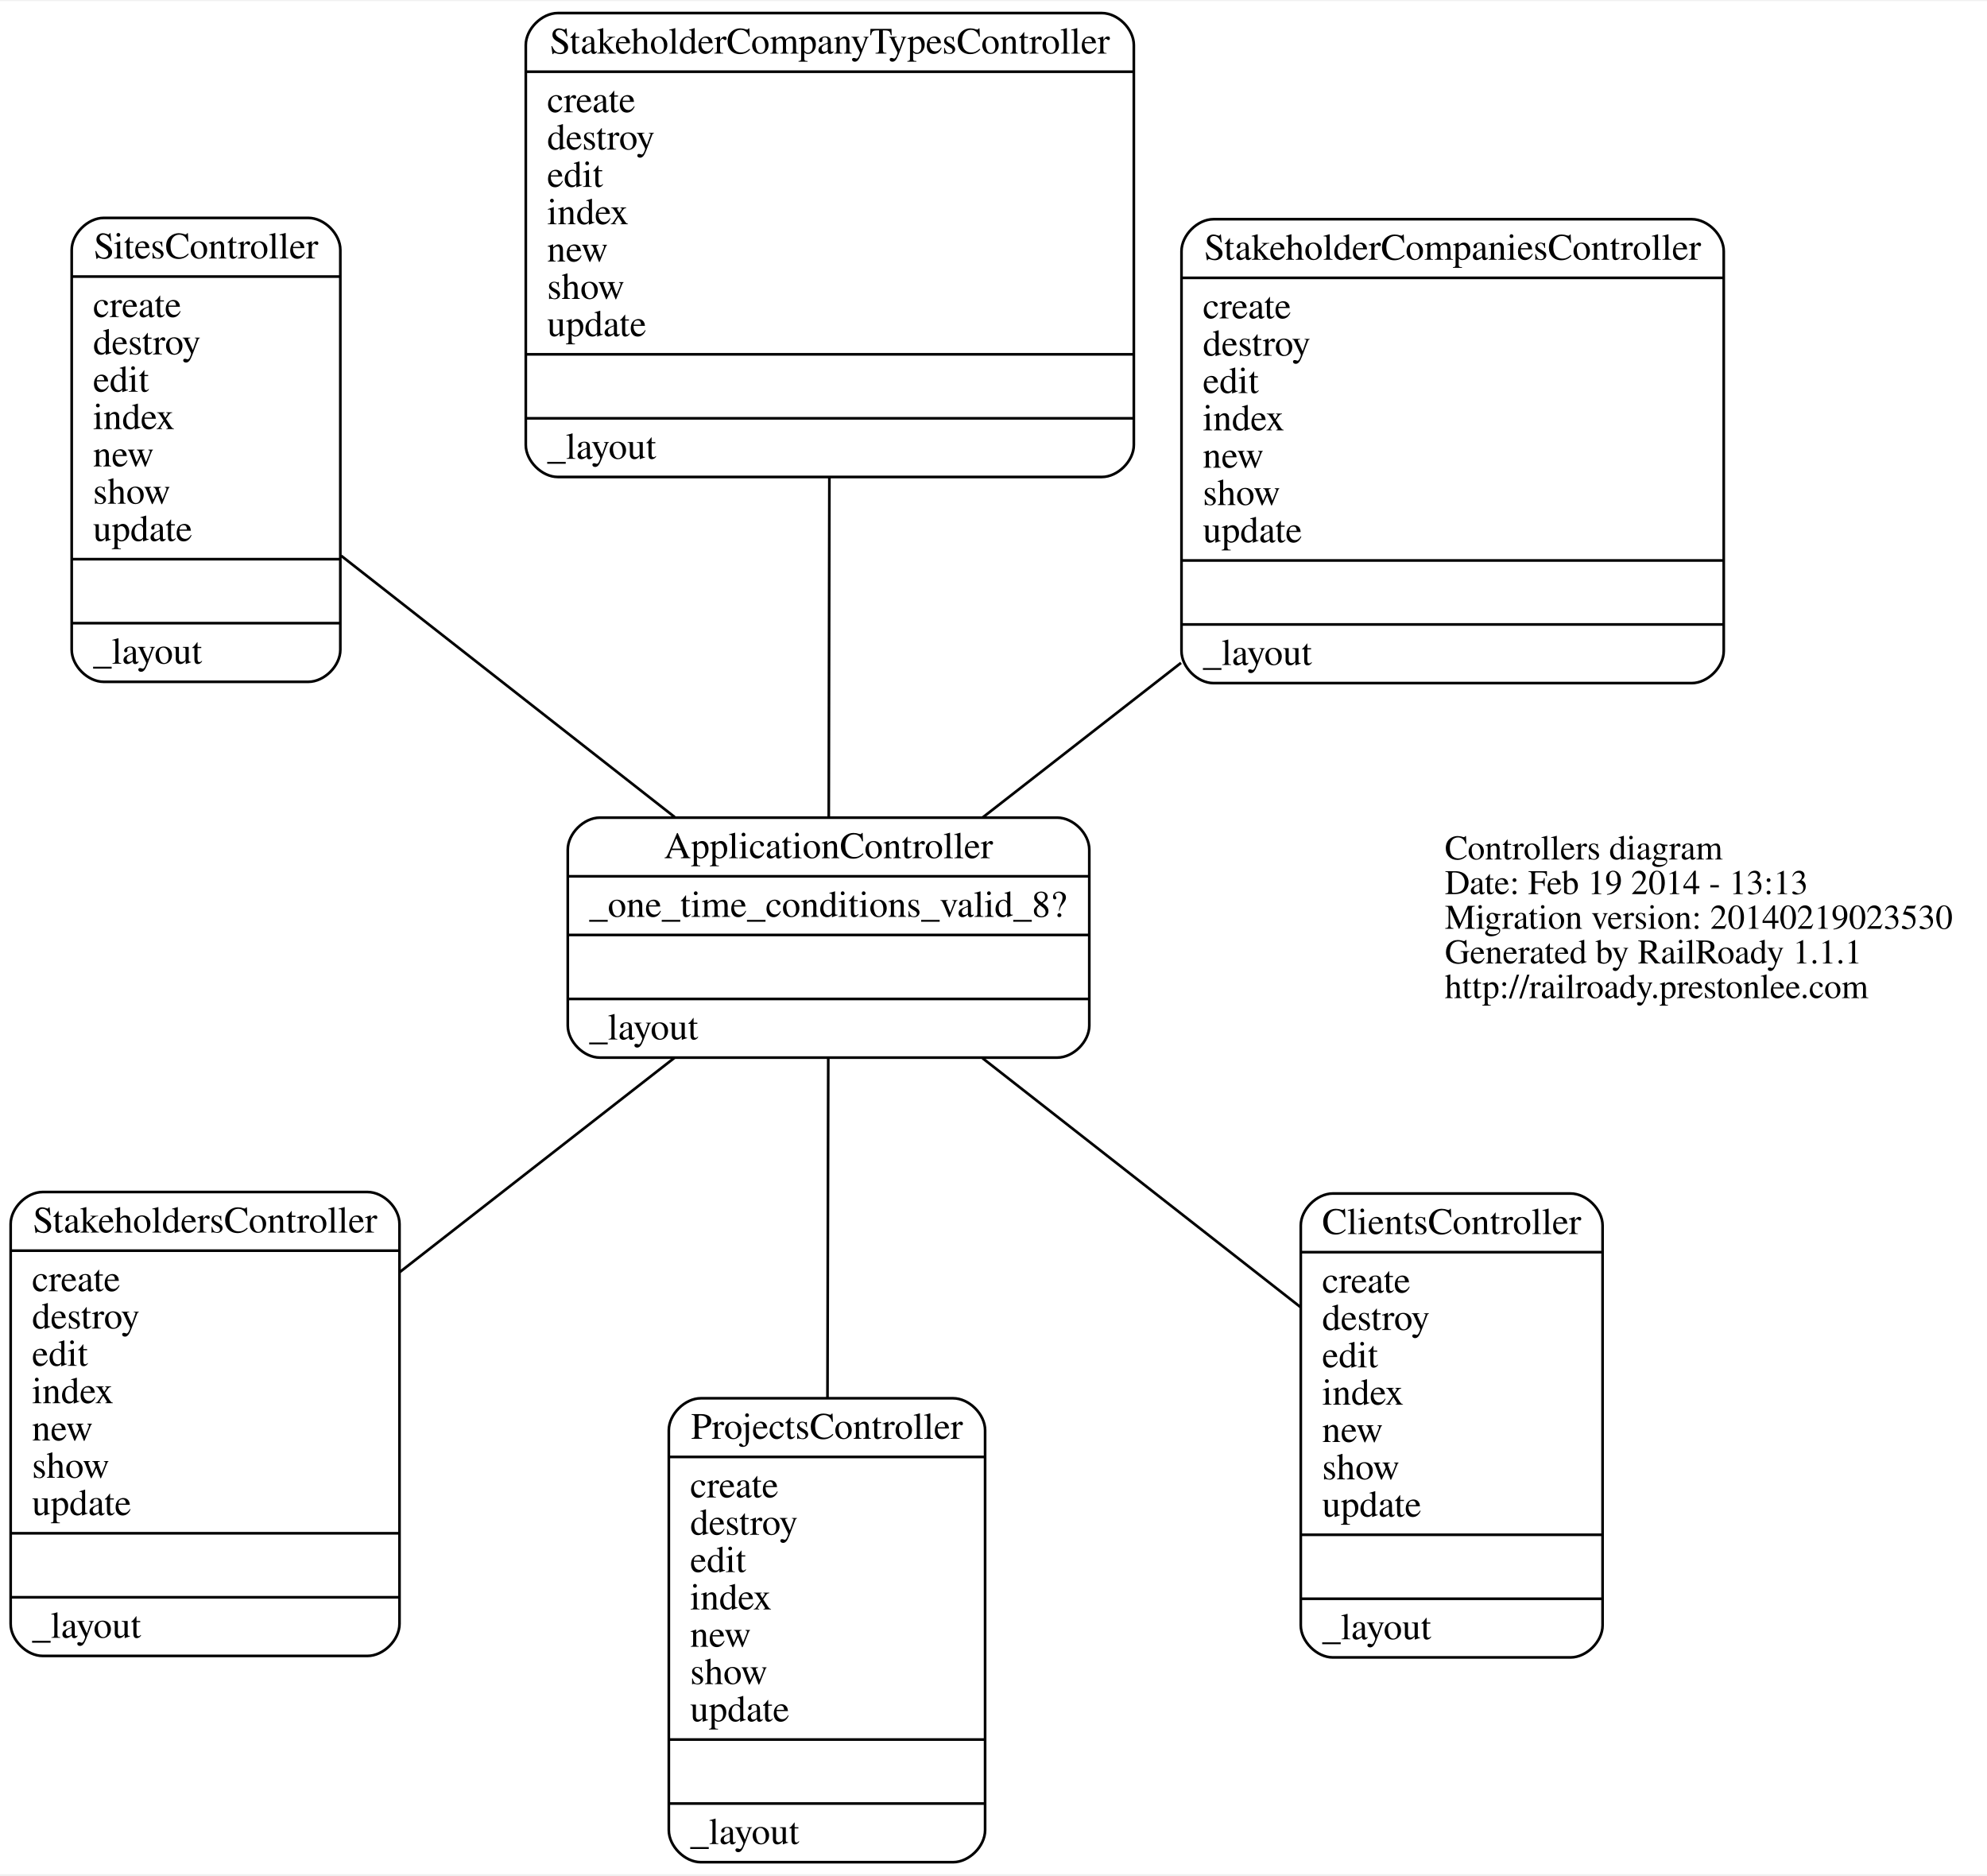
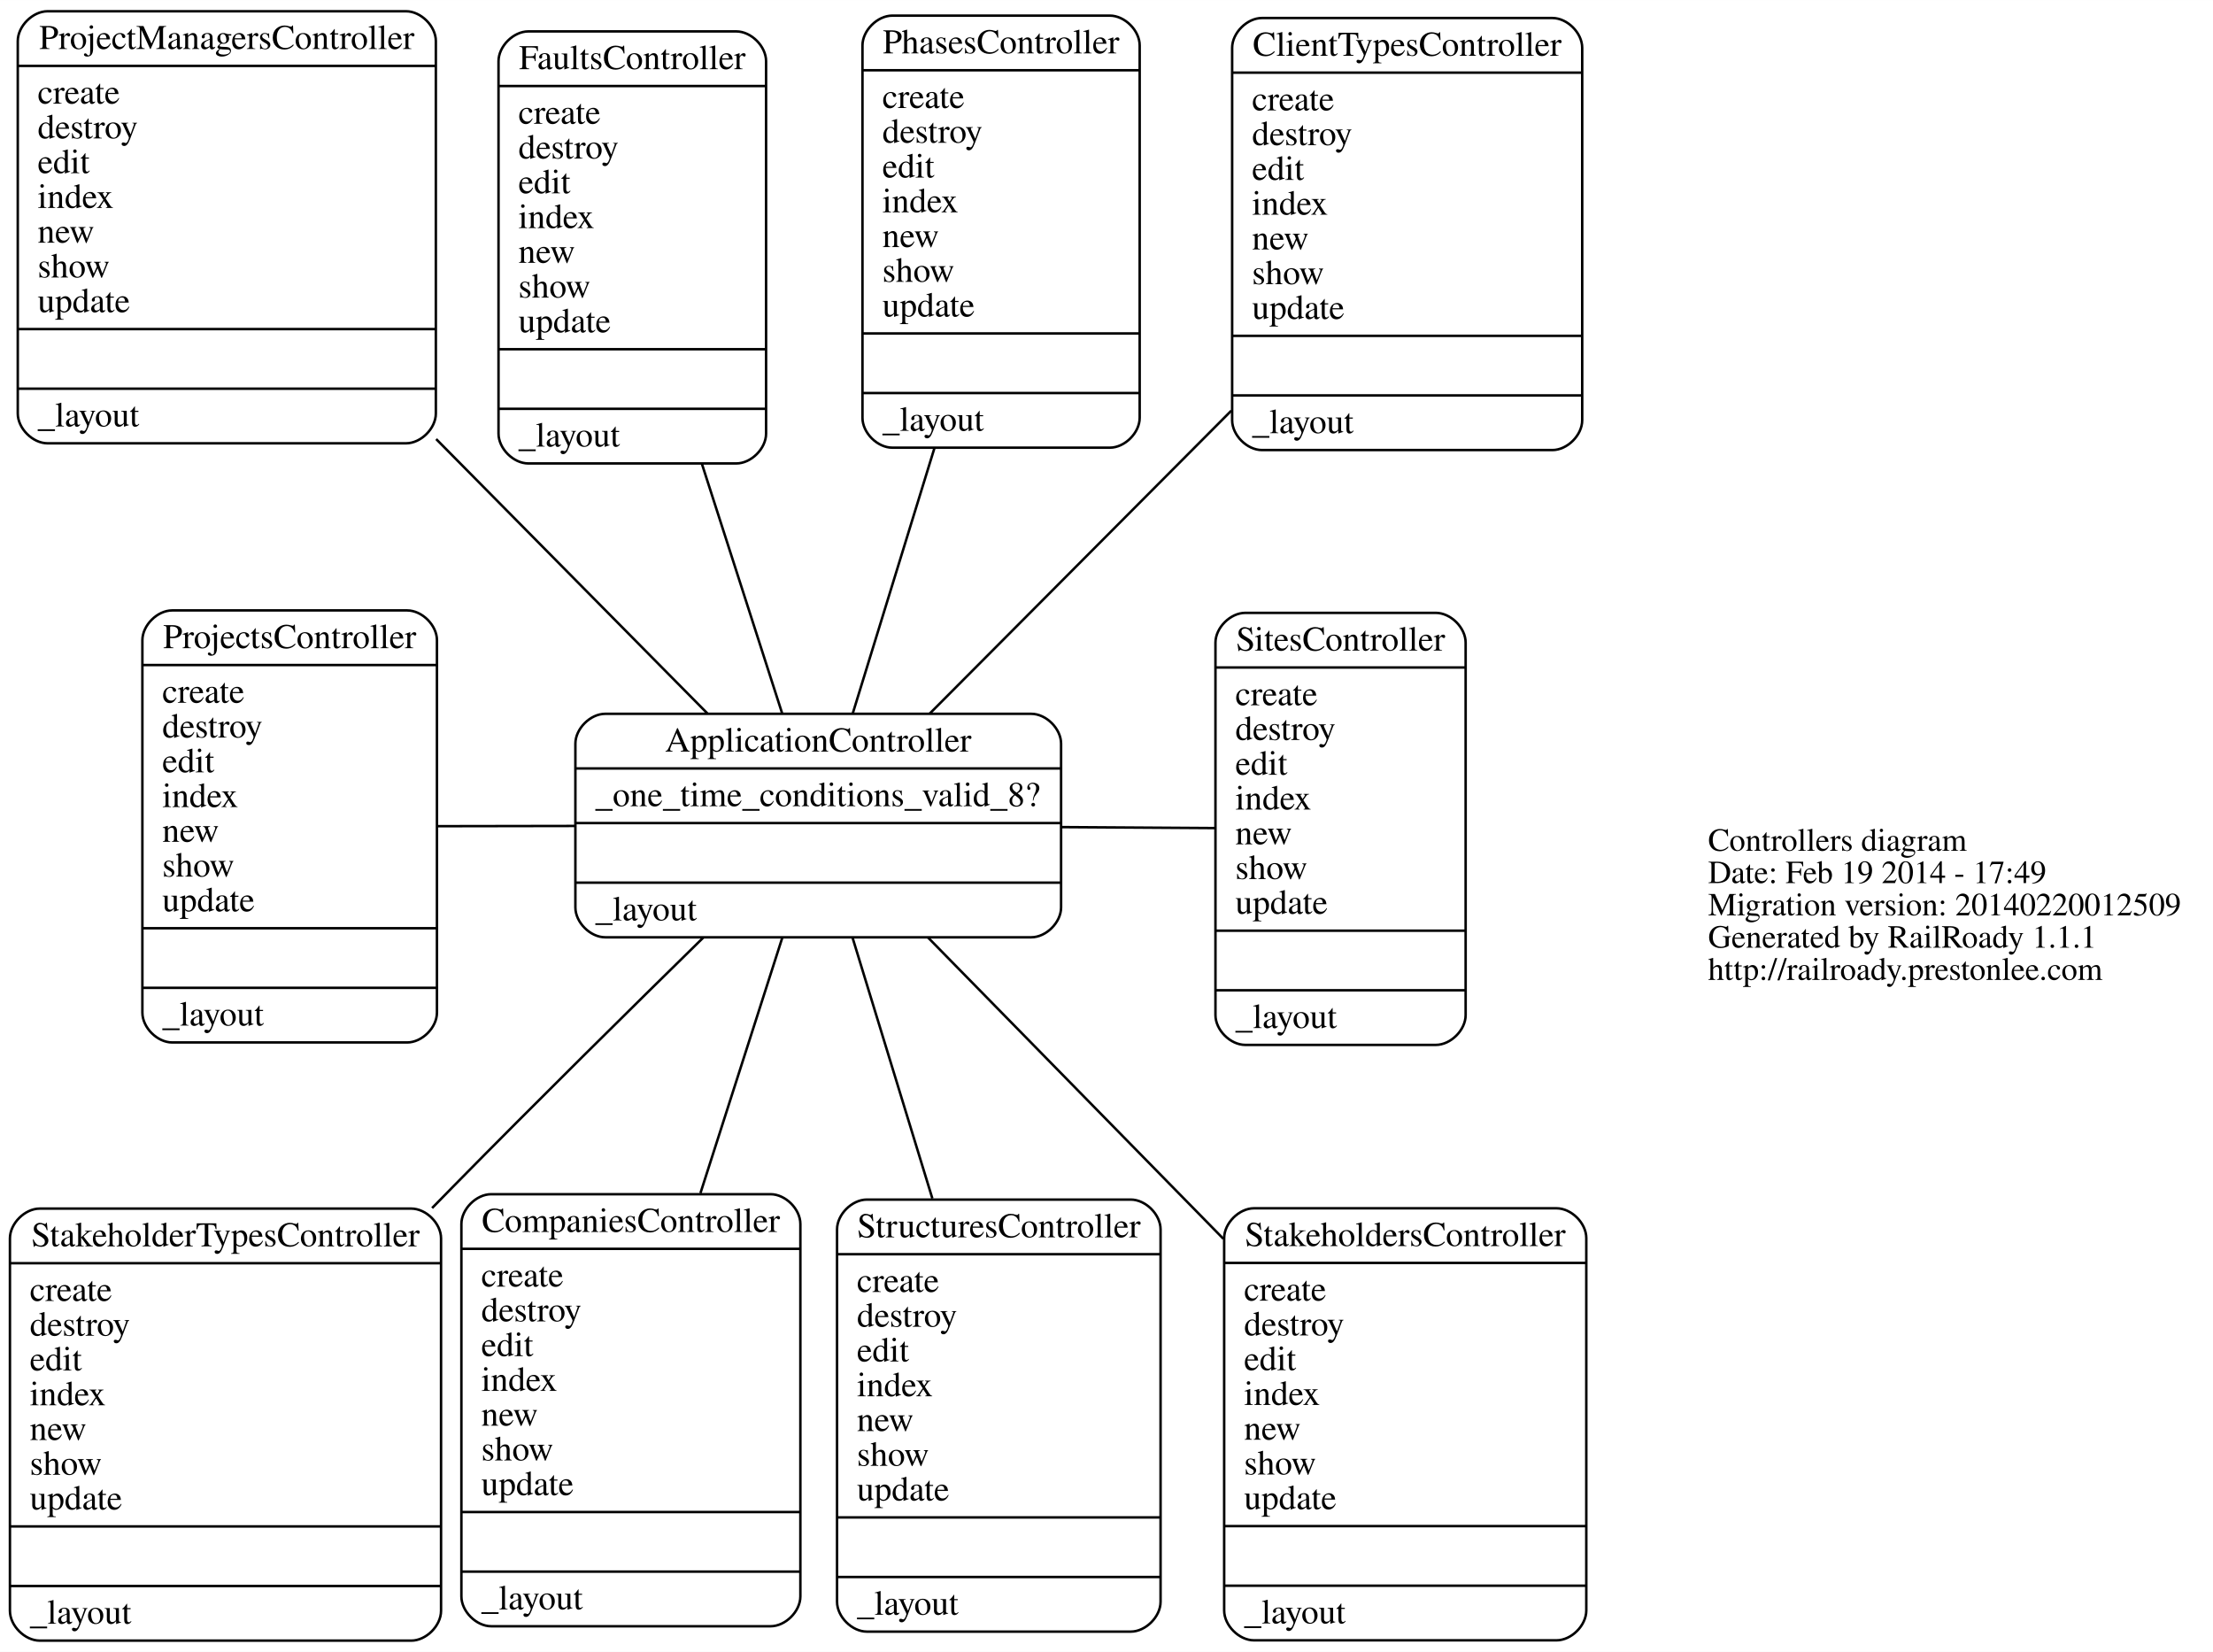
- <svg xmlns="http://www.w3.org/2000/svg" width="745pt" height="703pt" viewBox="0.00 0.00 745.38 702.56">
-   <g id="graph0" class="graph" transform="scale(1 1) rotate(0) translate(4 698.557)">
-     <polygon fill="white" stroke="none" points="-4,4 -4,-698.557 741.375,-698.557 741.375,4 -4,4" />
+ <svg xmlns="http://www.w3.org/2000/svg" width="891pt" height="665pt" viewBox="0.00 0.00 891.38 665.21">
+   <g id="graph0" class="graph" transform="scale(1 1) rotate(0) translate(4 661.21)">
+     <polygon fill="white" stroke="none" points="-4,4 -4,-661.21 887.375,-661.21 887.375,4 -4,4" />
    <g id="node1" class="node">
-       <text text-anchor="start" x="538" y="-376.6" font-family="Times,serif" font-size="13.00">Controllers diagram</text>
-       <text text-anchor="start" x="538" y="-363.6" font-family="Times,serif" font-size="13.00">Date: Feb 19 2014 - 13:13</text>
-       <text text-anchor="start" x="538" y="-350.6" font-family="Times,serif" font-size="13.00">Migration version: 20140219023530</text>
-       <text text-anchor="start" x="538" y="-337.6" font-family="Times,serif" font-size="13.00">Generated by RailRoady 1.1.1</text>
-       <text text-anchor="start" x="538" y="-324.6" font-family="Times,serif" font-size="13.00">http://railroady.prestonlee.com</text>
+       <text text-anchor="start" x="684" y="-318.6" font-family="Times,serif" font-size="13.00">Controllers diagram</text>
+       <text text-anchor="start" x="684" y="-305.6" font-family="Times,serif" font-size="13.00">Date: Feb 19 2014 - 17:49</text>
+       <text text-anchor="start" x="684" y="-292.6" font-family="Times,serif" font-size="13.00">Migration version: 20140220012509</text>
+       <text text-anchor="start" x="684" y="-279.6" font-family="Times,serif" font-size="13.00">Generated by RailRoady 1.1.1</text>
+       <text text-anchor="start" x="684" y="-266.6" font-family="Times,serif" font-size="13.00">http://railroady.prestonlee.com</text>
    </g>
    <g id="node2" class="node">
-       <path fill="none" stroke="black" d="M220.989,-302.279C220.989,-302.279 392.624,-302.279 392.624,-302.279 398.624,-302.279 404.624,-308.279 404.624,-314.279 404.624,-314.279 404.624,-380.279 404.624,-380.279 404.624,-386.279 398.624,-392.279 392.624,-392.279 392.624,-392.279 220.989,-392.279 220.989,-392.279 214.989,-392.279 208.989,-386.279 208.989,-380.279 208.989,-380.279 208.989,-314.279 208.989,-314.279 208.989,-308.279 214.989,-302.279 220.989,-302.279" />
-       <text text-anchor="middle" x="306.806" y="-377.079" font-family="Times,serif" font-size="14.00">ApplicationController</text>
-       <polyline fill="none" stroke="black" points="208.989,-370.279 404.624,-370.279 " />
-       <text text-anchor="start" x="216.989" y="-355.079" font-family="Times,serif" font-size="14.00">_one_time_conditions_valid_8?</text>
-       <polyline fill="none" stroke="black" points="208.989,-348.279 404.624,-348.279 " />
-       <polyline fill="none" stroke="black" points="208.989,-324.279 404.624,-324.279 " />
-       <text text-anchor="start" x="216.989" y="-309.079" font-family="Times,serif" font-size="14.00">_layout</text>
+       <path fill="none" stroke="black" d="M239.761,-283.764C239.761,-283.764 411.396,-283.764 411.396,-283.764 417.396,-283.764 423.396,-289.764 423.396,-295.764 423.396,-295.764 423.396,-361.764 423.396,-361.764 423.396,-367.764 417.396,-373.764 411.396,-373.764 411.396,-373.764 239.761,-373.764 239.761,-373.764 233.761,-373.764 227.761,-367.764 227.761,-361.764 227.761,-361.764 227.761,-295.764 227.761,-295.764 227.761,-289.764 233.761,-283.764 239.761,-283.764" />
+       <text text-anchor="middle" x="325.578" y="-358.564" font-family="Times,serif" font-size="14.00">ApplicationController</text>
+       <polyline fill="none" stroke="black" points="227.761,-351.764 423.396,-351.764 " />
+       <text text-anchor="start" x="235.761" y="-336.564" font-family="Times,serif" font-size="14.00">_one_time_conditions_valid_8?</text>
+       <polyline fill="none" stroke="black" points="227.761,-329.764 423.396,-329.764 " />
+       <polyline fill="none" stroke="black" points="227.761,-305.764 423.396,-305.764 " />
+       <text text-anchor="start" x="235.761" y="-290.564" font-family="Times,serif" font-size="14.00">_layout</text>
    </g>
    <g id="node3" class="node">
-       <path fill="none" stroke="black" d="M495.961,-77.303C495.961,-77.303 585.175,-77.303 585.175,-77.303 591.175,-77.303 597.175,-83.303 597.175,-89.303 597.175,-89.303 597.175,-239.303 597.175,-239.303 597.175,-245.303 591.175,-251.303 585.175,-251.303 585.175,-251.303 495.961,-251.303 495.961,-251.303 489.961,-251.303 483.961,-245.303 483.961,-239.303 483.961,-239.303 483.961,-89.303 483.961,-89.303 483.961,-83.303 489.961,-77.303 495.961,-77.303" />
-       <text text-anchor="middle" x="540.568" y="-236.103" font-family="Times,serif" font-size="14.00">ClientsController</text>
-       <polyline fill="none" stroke="black" points="483.961,-229.303 597.175,-229.303 " />
-       <text text-anchor="start" x="491.961" y="-214.103" font-family="Times,serif" font-size="14.00">create</text>
-       <text text-anchor="start" x="491.961" y="-200.103" font-family="Times,serif" font-size="14.00">destroy</text>
-       <text text-anchor="start" x="491.961" y="-186.103" font-family="Times,serif" font-size="14.00">edit</text>
-       <text text-anchor="start" x="491.961" y="-172.103" font-family="Times,serif" font-size="14.00">index</text>
-       <text text-anchor="start" x="491.961" y="-158.103" font-family="Times,serif" font-size="14.00">new</text>
-       <text text-anchor="start" x="491.961" y="-144.103" font-family="Times,serif" font-size="14.00">show</text>
-       <text text-anchor="start" x="491.961" y="-130.103" font-family="Times,serif" font-size="14.00">update</text>
-       <polyline fill="none" stroke="black" points="483.961,-123.303 597.175,-123.303 " />
-       <polyline fill="none" stroke="black" points="483.961,-99.303 597.175,-99.303 " />
-       <text text-anchor="start" x="491.961" y="-84.103" font-family="Times,serif" font-size="14.00">_layout</text>
+       <path fill="none" stroke="black" d="M504.299,-479.99C504.299,-479.99 621.301,-479.99 621.301,-479.99 627.301,-479.99 633.301,-485.99 633.301,-491.99 633.301,-491.99 633.301,-641.99 633.301,-641.99 633.301,-647.99 627.301,-653.99 621.301,-653.99 621.301,-653.99 504.299,-653.99 504.299,-653.99 498.299,-653.99 492.299,-647.99 492.299,-641.99 492.299,-641.99 492.299,-491.99 492.299,-491.99 492.299,-485.99 498.299,-479.99 504.299,-479.99" />
+       <text text-anchor="middle" x="562.8" y="-638.79" font-family="Times,serif" font-size="14.00">ClientTypesController</text>
+       <polyline fill="none" stroke="black" points="492.299,-631.99 633.301,-631.99 " />
+       <text text-anchor="start" x="500.299" y="-616.79" font-family="Times,serif" font-size="14.00">create</text>
+       <text text-anchor="start" x="500.299" y="-602.79" font-family="Times,serif" font-size="14.00">destroy</text>
+       <text text-anchor="start" x="500.299" y="-588.79" font-family="Times,serif" font-size="14.00">edit</text>
+       <text text-anchor="start" x="500.299" y="-574.79" font-family="Times,serif" font-size="14.00">index</text>
+       <text text-anchor="start" x="500.299" y="-560.79" font-family="Times,serif" font-size="14.00">new</text>
+       <text text-anchor="start" x="500.299" y="-546.79" font-family="Times,serif" font-size="14.00">show</text>
+       <text text-anchor="start" x="500.299" y="-532.79" font-family="Times,serif" font-size="14.00">update</text>
+       <polyline fill="none" stroke="black" points="492.299,-525.99 633.301,-525.99 " />
+       <polyline fill="none" stroke="black" points="492.299,-501.99 633.301,-501.99 " />
+       <text text-anchor="start" x="500.299" y="-486.79" font-family="Times,serif" font-size="14.00">_layout</text>
    </g>
    <g id="edge1" class="edge">
-       <path fill="none" stroke="black" d="M364.59,-302.049C400.96,-273.581 447.689,-237.004 483.853,-208.697" />
+       <path fill="none" stroke="black" d="M370.477,-373.852C404.729,-408.249 452.569,-456.292 491.965,-495.855" />
    </g>
    <g id="node4" class="node">
-       <path fill="none" stroke="black" d="M258.892,-0.5C258.892,-0.5 353.54,-0.5 353.54,-0.5 359.54,-0.5 365.54,-6.5 365.54,-12.5 365.54,-12.5 365.54,-162.5 365.54,-162.5 365.54,-168.5 359.54,-174.5 353.54,-174.5 353.54,-174.5 258.892,-174.5 258.892,-174.5 252.892,-174.5 246.892,-168.5 246.892,-162.5 246.892,-162.5 246.892,-12.5 246.892,-12.5 246.892,-6.5 252.892,-0.5 258.892,-0.5" />
-       <text text-anchor="middle" x="306.216" y="-159.3" font-family="Times,serif" font-size="14.00">ProjectsController</text>
-       <polyline fill="none" stroke="black" points="246.892,-152.5 365.54,-152.5 " />
-       <text text-anchor="start" x="254.892" y="-137.3" font-family="Times,serif" font-size="14.00">create</text>
-       <text text-anchor="start" x="254.892" y="-123.3" font-family="Times,serif" font-size="14.00">destroy</text>
-       <text text-anchor="start" x="254.892" y="-109.3" font-family="Times,serif" font-size="14.00">edit</text>
-       <text text-anchor="start" x="254.892" y="-95.3" font-family="Times,serif" font-size="14.00">index</text>
-       <text text-anchor="start" x="254.892" y="-81.3" font-family="Times,serif" font-size="14.00">new</text>
-       <text text-anchor="start" x="254.892" y="-67.3" font-family="Times,serif" font-size="14.00">show</text>
-       <text text-anchor="start" x="254.892" y="-53.3" font-family="Times,serif" font-size="14.00">update</text>
-       <polyline fill="none" stroke="black" points="246.892,-46.5 365.54,-46.5 " />
-       <polyline fill="none" stroke="black" points="246.892,-22.5 365.54,-22.5 " />
-       <text text-anchor="start" x="254.892" y="-7.3" font-family="Times,serif" font-size="14.00">_layout</text>
+       <path fill="none" stroke="black" d="M193.846,-6.292C193.846,-6.292 306.384,-6.292 306.384,-6.292 312.384,-6.292 318.384,-12.292 318.384,-18.292 318.384,-18.292 318.384,-168.292 318.384,-168.292 318.384,-174.292 312.384,-180.292 306.384,-180.292 306.384,-180.292 193.846,-180.292 193.846,-180.292 187.846,-180.292 181.846,-174.292 181.846,-168.292 181.846,-168.292 181.846,-18.292 181.846,-18.292 181.846,-12.292 187.846,-6.292 193.846,-6.292" />
+       <text text-anchor="middle" x="250.115" y="-165.092" font-family="Times,serif" font-size="14.00">CompaniesController</text>
+       <polyline fill="none" stroke="black" points="181.846,-158.292 318.384,-158.292 " />
+       <text text-anchor="start" x="189.846" y="-143.092" font-family="Times,serif" font-size="14.00">create</text>
+       <text text-anchor="start" x="189.846" y="-129.092" font-family="Times,serif" font-size="14.00">destroy</text>
+       <text text-anchor="start" x="189.846" y="-115.092" font-family="Times,serif" font-size="14.00">edit</text>
+       <text text-anchor="start" x="189.846" y="-101.092" font-family="Times,serif" font-size="14.00">index</text>
+       <text text-anchor="start" x="189.846" y="-87.092" font-family="Times,serif" font-size="14.00">new</text>
+       <text text-anchor="start" x="189.846" y="-73.092" font-family="Times,serif" font-size="14.00">show</text>
+       <text text-anchor="start" x="189.846" y="-59.092" font-family="Times,serif" font-size="14.00">update</text>
+       <polyline fill="none" stroke="black" points="181.846,-52.292 318.384,-52.292 " />
+       <polyline fill="none" stroke="black" points="181.846,-28.292 318.384,-28.292 " />
+       <text text-anchor="start" x="189.846" y="-13.092" font-family="Times,serif" font-size="14.00">_layout</text>
    </g>
    <g id="edge2" class="edge">
-       <path fill="none" stroke="black" d="M306.704,-302.029C306.624,-266.995 306.511,-217.411 306.414,-174.737" />
+       <path fill="none" stroke="black" d="M311.118,-283.641C301.788,-254.529 289.344,-215.699 278.129,-180.705" />
    </g>
    <g id="node5" class="node">
-       <path fill="none" stroke="black" d="M34.897,-443.225C34.897,-443.225 111.669,-443.225 111.669,-443.225 117.669,-443.225 123.669,-449.225 123.669,-455.225 123.669,-455.225 123.669,-605.225 123.669,-605.225 123.669,-611.225 117.669,-617.225 111.669,-617.225 111.669,-617.225 34.897,-617.225 34.897,-617.225 28.897,-617.225 22.897,-611.225 22.897,-605.225 22.897,-605.225 22.897,-455.225 22.897,-455.225 22.897,-449.225 28.897,-443.225 34.897,-443.225" />
-       <text text-anchor="middle" x="73.283" y="-602.025" font-family="Times,serif" font-size="14.00">SitesController</text>
-       <polyline fill="none" stroke="black" points="22.897,-595.225 123.669,-595.225 " />
-       <text text-anchor="start" x="30.897" y="-580.025" font-family="Times,serif" font-size="14.00">create</text>
-       <text text-anchor="start" x="30.897" y="-566.025" font-family="Times,serif" font-size="14.00">destroy</text>
-       <text text-anchor="start" x="30.897" y="-552.025" font-family="Times,serif" font-size="14.00">edit</text>
-       <text text-anchor="start" x="30.897" y="-538.025" font-family="Times,serif" font-size="14.00">index</text>
-       <text text-anchor="start" x="30.897" y="-524.025" font-family="Times,serif" font-size="14.00">new</text>
-       <text text-anchor="start" x="30.897" y="-510.025" font-family="Times,serif" font-size="14.00">show</text>
-       <text text-anchor="start" x="30.897" y="-496.025" font-family="Times,serif" font-size="14.00">update</text>
-       <polyline fill="none" stroke="black" points="22.897,-489.225 123.669,-489.225 " />
-       <polyline fill="none" stroke="black" points="22.897,-465.225 123.669,-465.225 " />
-       <text text-anchor="start" x="30.897" y="-450.025" font-family="Times,serif" font-size="14.00">_layout</text>
+       <path fill="none" stroke="black" d="M208.798,-474.6C208.798,-474.6 292.57,-474.6 292.57,-474.6 298.57,-474.6 304.57,-480.6 304.57,-486.6 304.57,-486.6 304.57,-636.6 304.57,-636.6 304.57,-642.6 298.57,-648.6 292.57,-648.6 292.57,-648.6 208.798,-648.6 208.798,-648.6 202.798,-648.6 196.798,-642.6 196.798,-636.6 196.798,-636.6 196.798,-486.6 196.798,-486.6 196.798,-480.6 202.798,-474.6 208.798,-474.6" />
+       <text text-anchor="middle" x="250.684" y="-633.4" font-family="Times,serif" font-size="14.00">FaultsController</text>
+       <polyline fill="none" stroke="black" points="196.798,-626.6 304.57,-626.6 " />
+       <text text-anchor="start" x="204.798" y="-611.4" font-family="Times,serif" font-size="14.00">create</text>
+       <text text-anchor="start" x="204.798" y="-597.4" font-family="Times,serif" font-size="14.00">destroy</text>
+       <text text-anchor="start" x="204.798" y="-583.4" font-family="Times,serif" font-size="14.00">edit</text>
+       <text text-anchor="start" x="204.798" y="-569.4" font-family="Times,serif" font-size="14.00">index</text>
+       <text text-anchor="start" x="204.798" y="-555.4" font-family="Times,serif" font-size="14.00">new</text>
+       <text text-anchor="start" x="204.798" y="-541.4" font-family="Times,serif" font-size="14.00">show</text>
+       <text text-anchor="start" x="204.798" y="-527.4" font-family="Times,serif" font-size="14.00">update</text>
+       <polyline fill="none" stroke="black" points="196.798,-520.6 304.57,-520.6 " />
+       <polyline fill="none" stroke="black" points="196.798,-496.6 304.57,-496.6 " />
+       <text text-anchor="start" x="204.798" y="-481.4" font-family="Times,serif" font-size="14.00">_layout</text>
    </g>
    <g id="edge3" class="edge">
-       <path fill="none" stroke="black" d="M249.082,-392.501C210.723,-422.552 160.829,-461.64 123.999,-490.493" />
+       <path fill="none" stroke="black" d="M311.049,-373.933C301.861,-402.498 289.682,-440.362 278.67,-474.595" />
    </g>
    <g id="node6" class="node">
-       <path fill="none" stroke="black" d="M451.215,-442.74C451.215,-442.74 630.622,-442.74 630.622,-442.74 636.622,-442.74 642.622,-448.74 642.622,-454.74 642.622,-454.74 642.622,-604.74 642.622,-604.74 642.622,-610.74 636.622,-616.74 630.622,-616.74 630.622,-616.74 451.215,-616.74 451.215,-616.74 445.215,-616.74 439.215,-610.74 439.215,-604.74 439.215,-604.74 439.215,-454.74 439.215,-454.74 439.215,-448.74 445.215,-442.74 451.215,-442.74" />
-       <text text-anchor="middle" x="540.918" y="-601.54" font-family="Times,serif" font-size="14.00">StakeholderCompaniesController</text>
-       <polyline fill="none" stroke="black" points="439.215,-594.74 642.622,-594.74 " />
-       <text text-anchor="start" x="447.215" y="-579.54" font-family="Times,serif" font-size="14.00">create</text>
-       <text text-anchor="start" x="447.215" y="-565.54" font-family="Times,serif" font-size="14.00">destroy</text>
-       <text text-anchor="start" x="447.215" y="-551.54" font-family="Times,serif" font-size="14.00">edit</text>
-       <text text-anchor="start" x="447.215" y="-537.54" font-family="Times,serif" font-size="14.00">index</text>
-       <text text-anchor="start" x="447.215" y="-523.54" font-family="Times,serif" font-size="14.00">new</text>
-       <text text-anchor="start" x="447.215" y="-509.54" font-family="Times,serif" font-size="14.00">show</text>
-       <text text-anchor="start" x="447.215" y="-495.54" font-family="Times,serif" font-size="14.00">update</text>
-       <polyline fill="none" stroke="black" points="439.215,-488.74 642.622,-488.74 " />
-       <polyline fill="none" stroke="black" points="439.215,-464.74 642.622,-464.74 " />
-       <text text-anchor="start" x="447.215" y="-449.54" font-family="Times,serif" font-size="14.00">_layout</text>
+       <path fill="none" stroke="black" d="M355.396,-480.953C355.396,-480.953 443.052,-480.953 443.052,-480.953 449.052,-480.953 455.052,-486.953 455.052,-492.953 455.052,-492.953 455.052,-642.953 455.052,-642.953 455.052,-648.953 449.052,-654.953 443.052,-654.953 443.052,-654.953 355.396,-654.953 355.396,-654.953 349.396,-654.953 343.396,-648.953 343.396,-642.953 343.396,-642.953 343.396,-492.953 343.396,-492.953 343.396,-486.953 349.396,-480.953 355.396,-480.953" />
+       <text text-anchor="middle" x="399.224" y="-639.753" font-family="Times,serif" font-size="14.00">PhasesController</text>
+       <polyline fill="none" stroke="black" points="343.396,-632.953 455.052,-632.953 " />
+       <text text-anchor="start" x="351.396" y="-617.753" font-family="Times,serif" font-size="14.00">create</text>
+       <text text-anchor="start" x="351.396" y="-603.753" font-family="Times,serif" font-size="14.00">destroy</text>
+       <text text-anchor="start" x="351.396" y="-589.753" font-family="Times,serif" font-size="14.00">edit</text>
+       <text text-anchor="start" x="351.396" y="-575.753" font-family="Times,serif" font-size="14.00">index</text>
+       <text text-anchor="start" x="351.396" y="-561.753" font-family="Times,serif" font-size="14.00">new</text>
+       <text text-anchor="start" x="351.396" y="-547.753" font-family="Times,serif" font-size="14.00">show</text>
+       <text text-anchor="start" x="351.396" y="-533.753" font-family="Times,serif" font-size="14.00">update</text>
+       <polyline fill="none" stroke="black" points="343.396,-526.953 455.052,-526.953 " />
+       <polyline fill="none" stroke="black" points="343.396,-502.953 455.052,-502.953 " />
+       <text text-anchor="start" x="351.396" y="-487.753" font-family="Times,serif" font-size="14.00">_layout</text>
    </g>
    <g id="edge4" class="edge">
-       <path fill="none" stroke="black" d="M364.677,-392.382C387.154,-409.9 413.582,-430.497 439.037,-450.336" />
+       <path fill="none" stroke="black" d="M339.517,-374.034C348.775,-404.101 361.229,-444.552 372.368,-480.729" />
    </g>
    <g id="node7" class="node">
-       <path fill="none" stroke="black" d="M205.239,-520.057C205.239,-520.057 409.331,-520.057 409.331,-520.057 415.331,-520.057 421.331,-526.057 421.331,-532.057 421.331,-532.057 421.331,-682.057 421.331,-682.057 421.331,-688.057 415.331,-694.057 409.331,-694.057 409.331,-694.057 205.239,-694.057 205.239,-694.057 199.239,-694.057 193.239,-688.057 193.239,-682.057 193.239,-682.057 193.239,-532.057 193.239,-532.057 193.239,-526.057 199.239,-520.057 205.239,-520.057" />
-       <text text-anchor="middle" x="307.285" y="-678.857" font-family="Times,serif" font-size="14.00">StakeholderCompanyTypesController</text>
-       <polyline fill="none" stroke="black" points="193.239,-672.057 421.331,-672.057 " />
-       <text text-anchor="start" x="201.239" y="-656.857" font-family="Times,serif" font-size="14.00">create</text>
-       <text text-anchor="start" x="201.239" y="-642.857" font-family="Times,serif" font-size="14.00">destroy</text>
-       <text text-anchor="start" x="201.239" y="-628.857" font-family="Times,serif" font-size="14.00">edit</text>
-       <text text-anchor="start" x="201.239" y="-614.857" font-family="Times,serif" font-size="14.00">index</text>
-       <text text-anchor="start" x="201.239" y="-600.857" font-family="Times,serif" font-size="14.00">new</text>
-       <text text-anchor="start" x="201.239" y="-586.857" font-family="Times,serif" font-size="14.00">show</text>
-       <text text-anchor="start" x="201.239" y="-572.857" font-family="Times,serif" font-size="14.00">update</text>
-       <polyline fill="none" stroke="black" points="193.239,-566.057 421.331,-566.057 " />
-       <polyline fill="none" stroke="black" points="193.239,-542.057 421.331,-542.057 " />
-       <text text-anchor="start" x="201.239" y="-526.857" font-family="Times,serif" font-size="14.00">_layout</text>
+       <path fill="none" stroke="black" d="M15.156,-482.71C15.156,-482.71 159.556,-482.71 159.556,-482.71 165.556,-482.71 171.556,-488.71 171.556,-494.71 171.556,-494.71 171.556,-644.71 171.556,-644.71 171.556,-650.71 165.556,-656.71 159.556,-656.71 159.556,-656.71 15.156,-656.71 15.156,-656.71 9.156,-656.71 3.156,-650.71 3.156,-644.71 3.156,-644.71 3.156,-494.71 3.156,-494.71 3.156,-488.71 9.156,-482.71 15.156,-482.71" />
+       <text text-anchor="middle" x="87.356" y="-641.51" font-family="Times,serif" font-size="14.00">ProjectManagersController</text>
+       <polyline fill="none" stroke="black" points="3.156,-634.71 171.556,-634.71 " />
+       <text text-anchor="start" x="11.156" y="-619.51" font-family="Times,serif" font-size="14.00">create</text>
+       <text text-anchor="start" x="11.156" y="-605.51" font-family="Times,serif" font-size="14.00">destroy</text>
+       <text text-anchor="start" x="11.156" y="-591.51" font-family="Times,serif" font-size="14.00">edit</text>
+       <text text-anchor="start" x="11.156" y="-577.51" font-family="Times,serif" font-size="14.00">index</text>
+       <text text-anchor="start" x="11.156" y="-563.51" font-family="Times,serif" font-size="14.00">new</text>
+       <text text-anchor="start" x="11.156" y="-549.51" font-family="Times,serif" font-size="14.00">show</text>
+       <text text-anchor="start" x="11.156" y="-535.51" font-family="Times,serif" font-size="14.00">update</text>
+       <polyline fill="none" stroke="black" points="3.156,-528.71 171.556,-528.71 " />
+       <polyline fill="none" stroke="black" points="3.156,-504.71 171.556,-504.71 " />
+       <text text-anchor="start" x="11.156" y="-489.51" font-family="Times,serif" font-size="14.00">_layout</text>
    </g>
    <g id="edge5" class="edge">
-       <path fill="none" stroke="black" d="M306.89,-392.529C306.954,-427.562 307.046,-477.146 307.125,-519.821" />
+       <path fill="none" stroke="black" d="M281.05,-373.801C250.346,-404.857 208.577,-447.103 171.688,-484.414" />
    </g>
    <g id="node8" class="node">
-       <path fill="none" stroke="black" d="M12,-77.864C12,-77.864 133.862,-77.864 133.862,-77.864 139.862,-77.864 145.862,-83.864 145.862,-89.864 145.862,-89.864 145.862,-239.864 145.862,-239.864 145.862,-245.864 139.862,-251.864 133.862,-251.864 133.862,-251.864 12,-251.864 12,-251.864 6,-251.864 5.68434e-14,-245.864 5.68434e-14,-239.864 5.68434e-14,-239.864 5.68434e-14,-89.864 5.68434e-14,-89.864 5.68434e-14,-83.864 6,-77.864 12,-77.864" />
-       <text text-anchor="middle" x="72.931" y="-236.664" font-family="Times,serif" font-size="14.00">StakeholdersController</text>
-       <polyline fill="none" stroke="black" points="5.68434e-14,-229.864 145.862,-229.864 " />
-       <text text-anchor="start" x="8" y="-214.664" font-family="Times,serif" font-size="14.00">create</text>
-       <text text-anchor="start" x="8" y="-200.664" font-family="Times,serif" font-size="14.00">destroy</text>
-       <text text-anchor="start" x="8" y="-186.664" font-family="Times,serif" font-size="14.00">edit</text>
-       <text text-anchor="start" x="8" y="-172.664" font-family="Times,serif" font-size="14.00">index</text>
-       <text text-anchor="start" x="8" y="-158.664" font-family="Times,serif" font-size="14.00">new</text>
-       <text text-anchor="start" x="8" y="-144.664" font-family="Times,serif" font-size="14.00">show</text>
-       <text text-anchor="start" x="8" y="-130.664" font-family="Times,serif" font-size="14.00">update</text>
-       <polyline fill="none" stroke="black" points="5.68434e-14,-123.864 145.862,-123.864 " />
-       <polyline fill="none" stroke="black" points="5.68434e-14,-99.864 145.862,-99.864 " />
-       <text text-anchor="start" x="8" y="-84.664" font-family="Times,serif" font-size="14.00">_layout</text>
+       <path fill="none" stroke="black" d="M65.353,-241.409C65.353,-241.409 160.001,-241.409 160.001,-241.409 166.001,-241.409 172.001,-247.409 172.001,-253.409 172.001,-253.409 172.001,-403.409 172.001,-403.409 172.001,-409.409 166.001,-415.409 160.001,-415.409 160.001,-415.409 65.353,-415.409 65.353,-415.409 59.352,-415.409 53.352,-409.409 53.352,-403.409 53.352,-403.409 53.352,-253.409 53.352,-253.409 53.352,-247.409 59.352,-241.409 65.353,-241.409" />
+       <text text-anchor="middle" x="112.677" y="-400.209" font-family="Times,serif" font-size="14.00">ProjectsController</text>
+       <polyline fill="none" stroke="black" points="53.352,-393.409 172.001,-393.409 " />
+       <text text-anchor="start" x="61.352" y="-378.209" font-family="Times,serif" font-size="14.00">create</text>
+       <text text-anchor="start" x="61.352" y="-364.209" font-family="Times,serif" font-size="14.00">destroy</text>
+       <text text-anchor="start" x="61.352" y="-350.209" font-family="Times,serif" font-size="14.00">edit</text>
+       <text text-anchor="start" x="61.352" y="-336.209" font-family="Times,serif" font-size="14.00">index</text>
+       <text text-anchor="start" x="61.352" y="-322.209" font-family="Times,serif" font-size="14.00">new</text>
+       <text text-anchor="start" x="61.352" y="-308.209" font-family="Times,serif" font-size="14.00">show</text>
+       <text text-anchor="start" x="61.352" y="-294.209" font-family="Times,serif" font-size="14.00">update</text>
+       <polyline fill="none" stroke="black" points="53.352,-287.409 172.001,-287.409 " />
+       <polyline fill="none" stroke="black" points="53.352,-263.409 172.001,-263.409 " />
+       <text text-anchor="start" x="61.352" y="-248.209" font-family="Times,serif" font-size="14.00">_layout</text>
    </g>
    <g id="edge6" class="edge">
-       <path fill="none" stroke="black" d="M248.995,-302.188C217.883,-277.922 179.194,-247.746 146.014,-221.866" />
+       <path fill="none" stroke="black" d="M227.54,-328.601C208.66,-328.569 189.425,-328.537 172.23,-328.509" />
+     </g>
+     <g id="node9" class="node">
+       <path fill="none" stroke="black" d="M497.577,-240.423C497.577,-240.423 574.349,-240.423 574.349,-240.423 580.349,-240.423 586.349,-246.423 586.349,-252.423 586.349,-252.423 586.349,-402.423 586.349,-402.423 586.349,-408.423 580.349,-414.423 574.349,-414.423 574.349,-414.423 497.577,-414.423 497.577,-414.423 491.577,-414.423 485.577,-408.423 485.577,-402.423 485.577,-402.423 485.577,-252.423 485.577,-252.423 485.577,-246.423 491.577,-240.423 497.577,-240.423" />
+       <text text-anchor="middle" x="535.963" y="-399.223" font-family="Times,serif" font-size="14.00">SitesController</text>
+       <polyline fill="none" stroke="black" points="485.577,-392.423 586.349,-392.423 " />
+       <text text-anchor="start" x="493.577" y="-377.223" font-family="Times,serif" font-size="14.00">create</text>
+       <text text-anchor="start" x="493.577" y="-363.223" font-family="Times,serif" font-size="14.00">destroy</text>
+       <text text-anchor="start" x="493.577" y="-349.223" font-family="Times,serif" font-size="14.00">edit</text>
+       <text text-anchor="start" x="493.577" y="-335.223" font-family="Times,serif" font-size="14.00">index</text>
+       <text text-anchor="start" x="493.577" y="-321.223" font-family="Times,serif" font-size="14.00">new</text>
+       <text text-anchor="start" x="493.577" y="-307.223" font-family="Times,serif" font-size="14.00">show</text>
+       <text text-anchor="start" x="493.577" y="-293.223" font-family="Times,serif" font-size="14.00">update</text>
+       <polyline fill="none" stroke="black" points="485.577,-286.423 586.349,-286.423 " />
+       <polyline fill="none" stroke="black" points="485.577,-262.423 586.349,-262.423 " />
+       <text text-anchor="start" x="493.577" y="-247.223" font-family="Times,serif" font-size="14.00">_layout</text>
+     </g>
+     <g id="edge7" class="edge">
+       <path fill="none" stroke="black" d="M423.687,-328.139C445.112,-328.002 466.931,-327.863 485.567,-327.744" />
+     </g>
+     <g id="node10" class="node">
+       <path fill="none" stroke="black" d="M12,-0.5C12,-0.5 161.65,-0.5 161.65,-0.5 167.65,-0.5 173.65,-6.5 173.65,-12.5 173.65,-12.5 173.65,-162.5 173.65,-162.5 173.65,-168.5 167.65,-174.5 161.65,-174.5 161.65,-174.5 12,-174.5 12,-174.5 6,-174.5 0,-168.5 0,-162.5 0,-162.5 0,-12.5 0,-12.5 0,-6.5 6,-0.5 12,-0.5" />
+       <text text-anchor="middle" x="86.825" y="-159.3" font-family="Times,serif" font-size="14.00">StakeholderTypesController</text>
+       <polyline fill="none" stroke="black" points="0,-152.5 173.65,-152.5 " />
+       <text text-anchor="start" x="8" y="-137.3" font-family="Times,serif" font-size="14.00">create</text>
+       <text text-anchor="start" x="8" y="-123.3" font-family="Times,serif" font-size="14.00">destroy</text>
+       <text text-anchor="start" x="8" y="-109.3" font-family="Times,serif" font-size="14.00">edit</text>
+       <text text-anchor="start" x="8" y="-95.3" font-family="Times,serif" font-size="14.00">index</text>
+       <text text-anchor="start" x="8" y="-81.3" font-family="Times,serif" font-size="14.00">new</text>
+       <text text-anchor="start" x="8" y="-67.3" font-family="Times,serif" font-size="14.00">show</text>
+       <text text-anchor="start" x="8" y="-53.3" font-family="Times,serif" font-size="14.00">update</text>
+       <polyline fill="none" stroke="black" points="0,-46.5 173.65,-46.5 " />
+       <polyline fill="none" stroke="black" points="0,-22.5 173.65,-22.5 " />
+       <text text-anchor="start" x="8" y="-7.3" font-family="Times,serif" font-size="14.00">_layout</text>
+     </g>
+     <g id="edge8" class="edge">
+       <path fill="none" stroke="black" d="M279.256,-283.615C250.166,-255.102 211.976,-217.377 178.646,-183.492 175.816,-180.614 172.944,-177.682 170.048,-174.715" />
+     </g>
+     <g id="node11" class="node">
+       <path fill="none" stroke="black" d="M501.087,-0.622C501.087,-0.622 622.949,-0.622 622.949,-0.622 628.949,-0.622 634.949,-6.622 634.949,-12.622 634.949,-12.622 634.949,-162.622 634.949,-162.622 634.949,-168.622 628.949,-174.622 622.949,-174.622 622.949,-174.622 501.087,-174.622 501.087,-174.622 495.087,-174.622 489.087,-168.622 489.087,-162.622 489.087,-162.622 489.087,-12.622 489.087,-12.622 489.087,-6.622 495.087,-0.622 501.087,-0.622" />
+       <text text-anchor="middle" x="562.018" y="-159.422" font-family="Times,serif" font-size="14.00">StakeholdersController</text>
+       <polyline fill="none" stroke="black" points="489.087,-152.622 634.949,-152.622 " />
+       <text text-anchor="start" x="497.087" y="-137.422" font-family="Times,serif" font-size="14.00">create</text>
+       <text text-anchor="start" x="497.087" y="-123.422" font-family="Times,serif" font-size="14.00">destroy</text>
+       <text text-anchor="start" x="497.087" y="-109.422" font-family="Times,serif" font-size="14.00">edit</text>
+       <text text-anchor="start" x="497.087" y="-95.422" font-family="Times,serif" font-size="14.00">index</text>
+       <text text-anchor="start" x="497.087" y="-81.422" font-family="Times,serif" font-size="14.00">new</text>
+       <text text-anchor="start" x="497.087" y="-67.422" font-family="Times,serif" font-size="14.00">show</text>
+       <text text-anchor="start" x="497.087" y="-53.422" font-family="Times,serif" font-size="14.00">update</text>
+       <polyline fill="none" stroke="black" points="489.087,-46.622 634.949,-46.622 " />
+       <polyline fill="none" stroke="black" points="489.087,-22.622 634.949,-22.622 " />
+       <text text-anchor="start" x="497.087" y="-7.422" font-family="Times,serif" font-size="14.00">_layout</text>
+     </g>
+     <g id="edge9" class="edge">
+       <path fill="none" stroke="black" d="M369.774,-283.69C403.189,-249.61 449.806,-202.065 488.767,-162.33" />
+     </g>
+     <g id="node12" class="node">
+       <path fill="none" stroke="black" d="M345.158,-4.127C345.158,-4.127 451.468,-4.127 451.468,-4.127 457.468,-4.127 463.468,-10.127 463.468,-16.127 463.468,-16.127 463.468,-166.127 463.468,-166.127 463.468,-172.127 457.468,-178.127 451.468,-178.127 451.468,-178.127 345.158,-178.127 345.158,-178.127 339.158,-178.127 333.158,-172.127 333.158,-166.127 333.158,-166.127 333.158,-16.127 333.158,-16.127 333.158,-10.127 339.158,-4.127 345.158,-4.127" />
+       <text text-anchor="middle" x="398.313" y="-162.927" font-family="Times,serif" font-size="14.00">StructuresController</text>
+       <polyline fill="none" stroke="black" points="333.158,-156.127 463.468,-156.127 " />
+       <text text-anchor="start" x="341.158" y="-140.927" font-family="Times,serif" font-size="14.00">create</text>
+       <text text-anchor="start" x="341.158" y="-126.927" font-family="Times,serif" font-size="14.00">destroy</text>
+       <text text-anchor="start" x="341.158" y="-112.927" font-family="Times,serif" font-size="14.00">edit</text>
+       <text text-anchor="start" x="341.158" y="-98.927" font-family="Times,serif" font-size="14.00">index</text>
+       <text text-anchor="start" x="341.158" y="-84.927" font-family="Times,serif" font-size="14.00">new</text>
+       <text text-anchor="start" x="341.158" y="-70.927" font-family="Times,serif" font-size="14.00">show</text>
+       <text text-anchor="start" x="341.158" y="-56.927" font-family="Times,serif" font-size="14.00">update</text>
+       <polyline fill="none" stroke="black" points="333.158,-50.127 463.468,-50.127 " />
+       <polyline fill="none" stroke="black" points="333.158,-26.127 463.468,-26.127 " />
+       <text text-anchor="start" x="341.158" y="-10.927" font-family="Times,serif" font-size="14.00">_layout</text>
+     </g>
+     <g id="edge10" class="edge">
+       <path fill="none" stroke="black" d="M339.43,-283.507C348.498,-253.881 360.645,-214.195 371.55,-178.565" />
    </g>
  </g>
</svg>
